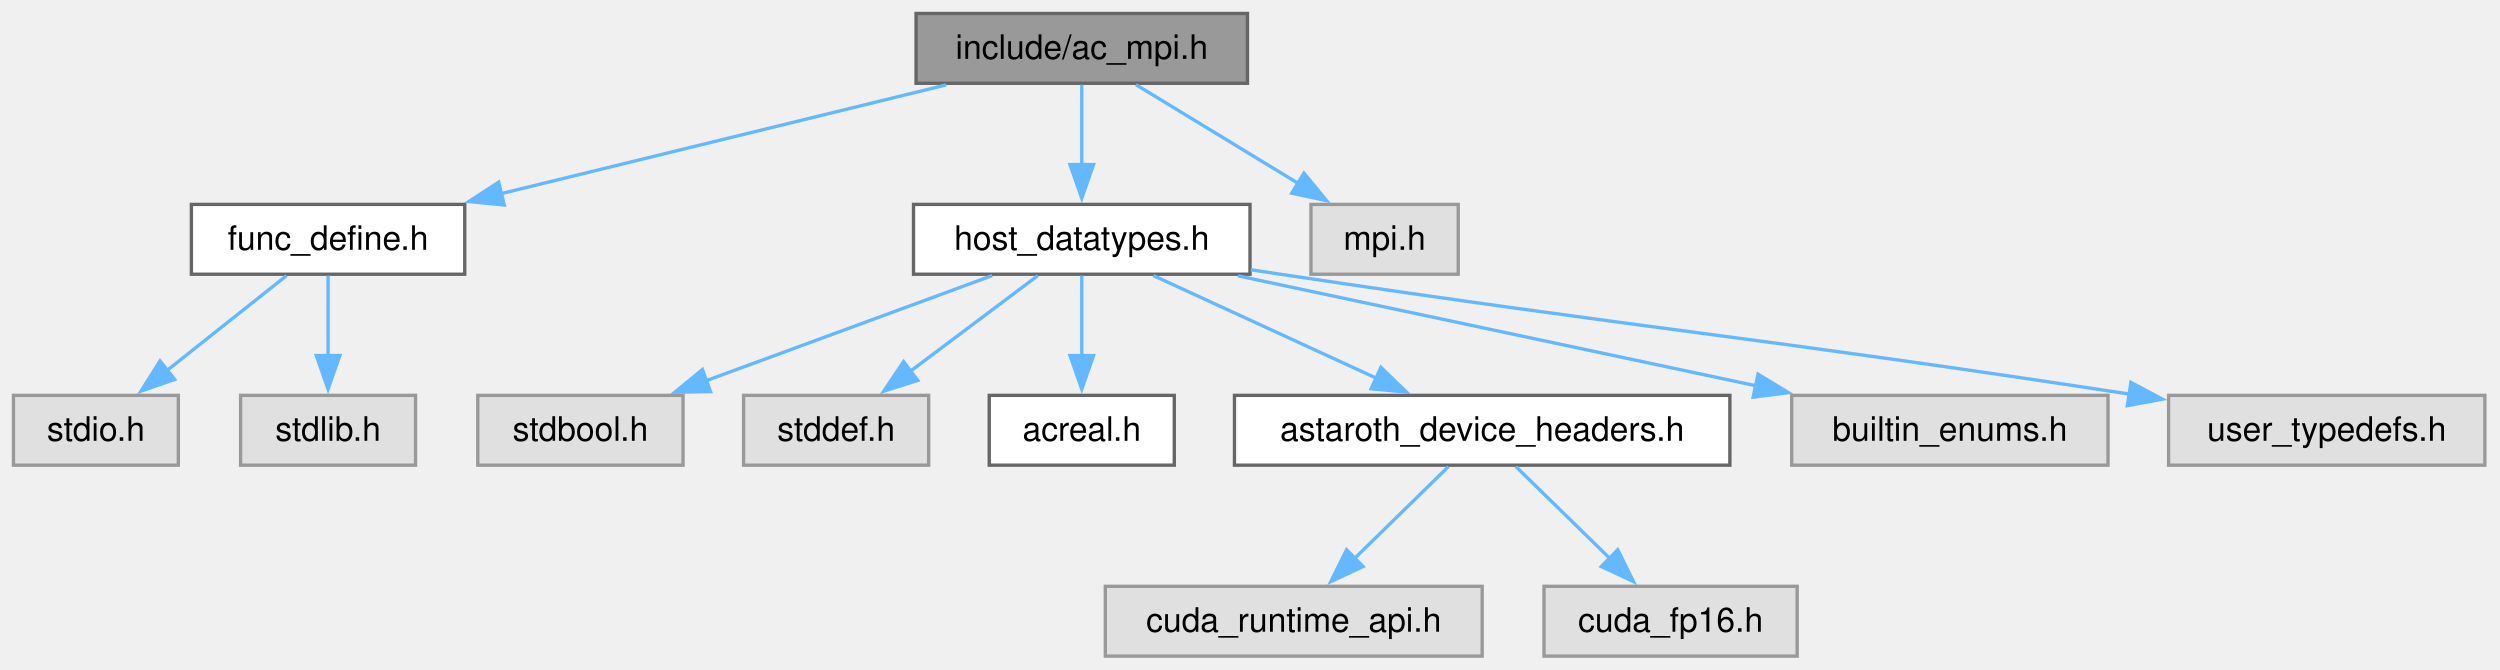
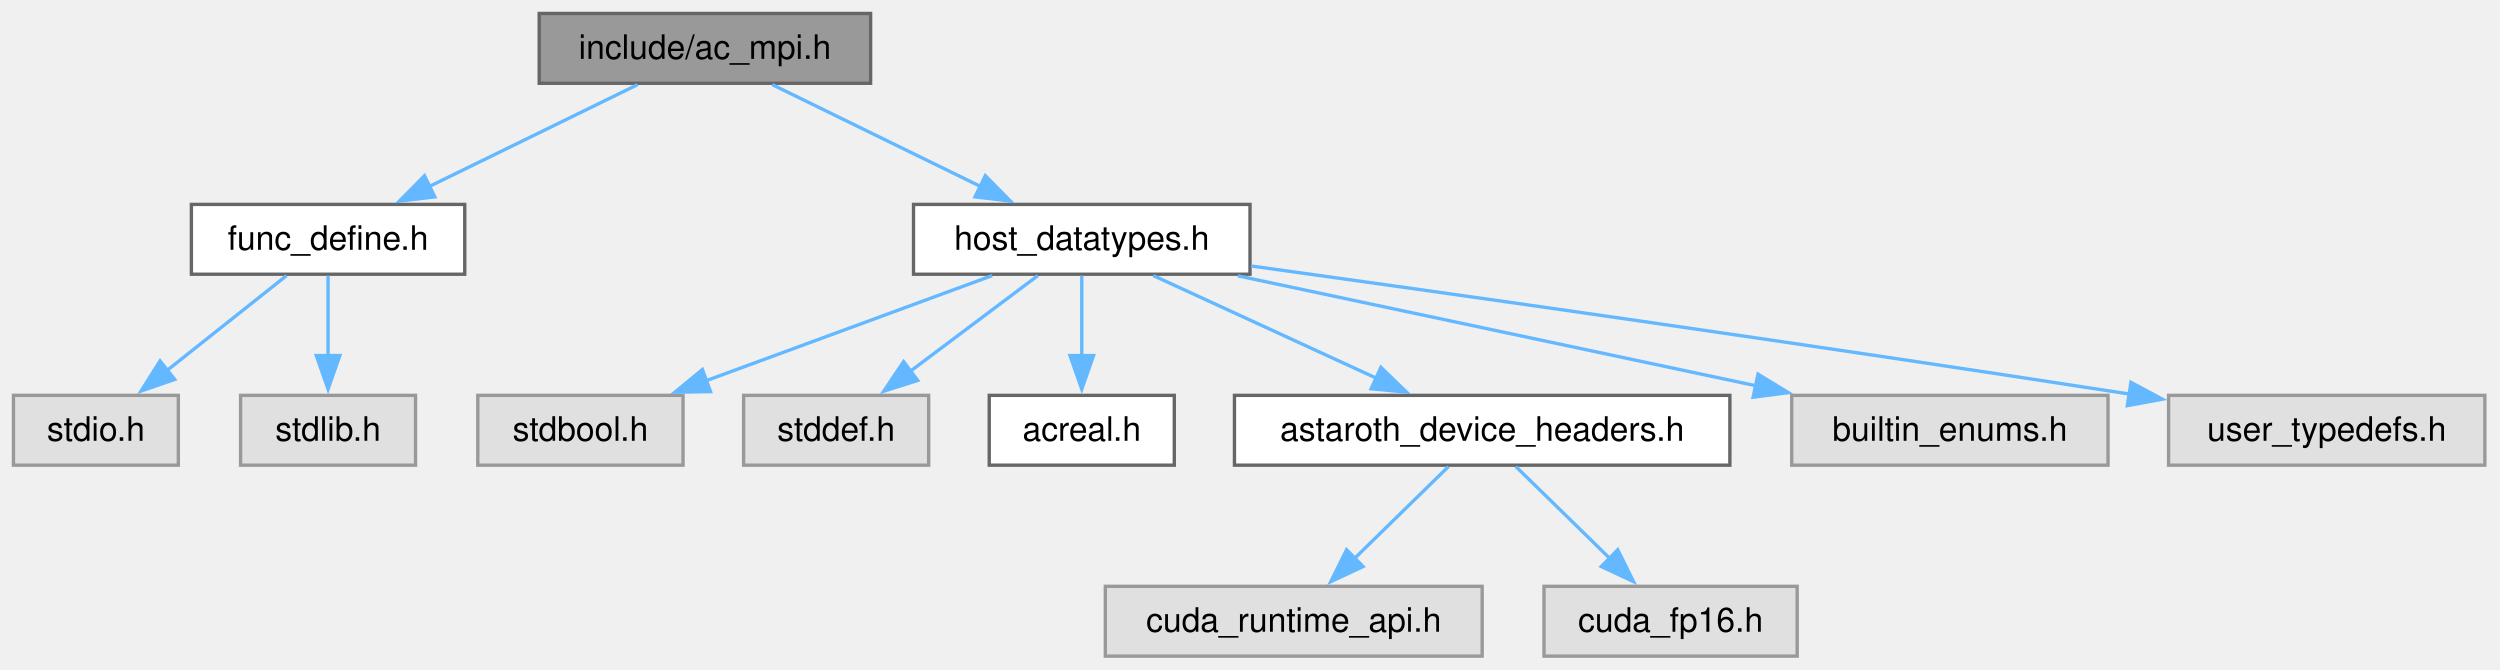
<svg xmlns="http://www.w3.org/2000/svg" xmlns:xlink="http://www.w3.org/1999/xlink" width="743pt" height="199pt" viewBox="0.00 0.00 743.00 199.00">
  <g id="graph0" class="graph" transform="scale(1 1) rotate(0) translate(4 195)">
    <g id="Node000001" class="node">
      <g id="a_Node000001">
        <a xlink:title=" ">
-           <polygon fill="#999999" stroke="#666666" points="366.75,-191 268.25,-191 268.25,-170.25 366.75,-170.25 366.75,-191" />
-           <text xml:space="preserve" text-anchor="middle" x="317.5" y="-177.5" font-family="Helvetica,sans-Serif" font-size="10.00">include/ac_mpi.h</text>
+           <polygon fill="#999999" stroke="#666666" points="254.75,-191 156.25,-191 156.25,-170.25 254.75,-170.25 254.75,-191" />
+           <text xml:space="preserve" text-anchor="middle" x="205.5" y="-177.5" font-family="Helvetica,sans-Serif" font-size="10.00">include/ac_mpi.h</text>
        </a>
      </g>
    </g>
    <g id="Node000002" class="node">
      <g id="a_Node000002">
        <a xlink:href="func__define_8h.html" target="_top" xlink:title=" ">
          <polygon fill="white" stroke="#666666" points="134.12,-134.25 52.88,-134.25 52.88,-113.5 134.12,-113.5 134.12,-134.25" />
          <text xml:space="preserve" text-anchor="middle" x="93.5" y="-120.75" font-family="Helvetica,sans-Serif" font-size="10.00">func_define.h</text>
        </a>
      </g>
    </g>
    <g id="edge1_Node000001_Node000002" class="edge">
      <g id="a_edge1_Node000001_Node000002">
        <a xlink:title=" ">
-           <path fill="none" stroke="#63b8ff" d="M277.19,-169.77C240.2,-160.73 185.2,-147.29 145.03,-137.47" />
-           <polygon fill="#63b8ff" stroke="#63b8ff" points="145.87,-134.07 135.33,-135.1 144.21,-140.87 145.87,-134.07" />
+           <path fill="none" stroke="#63b8ff" d="M185.48,-169.84C168.28,-161.43 143.22,-149.18 123.6,-139.59" />
+           <polygon fill="#63b8ff" stroke="#63b8ff" points="125.23,-136.49 114.71,-135.24 122.16,-142.78 125.23,-136.49" />
        </a>
      </g>
    </g>
    <g id="Node000005" class="node">
      <g id="a_Node000005">
        <a xlink:href="host__datatypes_8h.html" target="_top" xlink:title=" ">
          <polygon fill="white" stroke="#666666" points="367.5,-134.25 267.5,-134.25 267.5,-113.5 367.5,-113.5 367.5,-134.25" />
          <text xml:space="preserve" text-anchor="middle" x="317.5" y="-120.75" font-family="Helvetica,sans-Serif" font-size="10.00">host_datatypes.h</text>
        </a>
      </g>
    </g>
    <g id="edge4_Node000001_Node000005" class="edge">
      <g id="a_edge4_Node000001_Node000005">
        <a xlink:title=" ">
-           <path fill="none" stroke="#63b8ff" d="M317.5,-169.84C317.5,-163.22 317.5,-154.22 317.5,-146.02" />
-           <polygon fill="#63b8ff" stroke="#63b8ff" points="321,-146.09 317.5,-136.09 314,-146.09 321,-146.09" />
-         </a>
-       </g>
-     </g>
-     <g id="Node000014" class="node">
-       <g id="a_Node000014">
-         <a xlink:title=" ">
-           <polygon fill="#e0e0e0" stroke="#999999" points="429.38,-134.25 385.62,-134.25 385.62,-113.5 429.38,-113.5 429.38,-134.25" />
-           <text xml:space="preserve" text-anchor="middle" x="407.5" y="-120.75" font-family="Helvetica,sans-Serif" font-size="10.00">mpi.h</text>
-         </a>
-       </g>
-     </g>
-     <g id="edge13_Node000001_Node000014" class="edge">
-       <g id="a_edge13_Node000001_Node000014">
-         <a xlink:title=" ">
-           <path fill="none" stroke="#63b8ff" d="M333.59,-169.84C347.03,-161.66 366.43,-149.86 381.99,-140.4" />
-           <polygon fill="#63b8ff" stroke="#63b8ff" points="383.53,-143.55 390.26,-135.37 379.89,-137.57 383.53,-143.55" />
+           <path fill="none" stroke="#63b8ff" d="M225.52,-169.84C242.72,-161.43 267.78,-149.18 287.4,-139.59" />
+           <polygon fill="#63b8ff" stroke="#63b8ff" points="288.84,-142.78 296.29,-135.24 285.77,-136.49 288.84,-142.78" />
        </a>
      </g>
    </g>
    <g id="Node000003" class="node">
      <g id="a_Node000003">
        <a xlink:title=" ">
          <polygon fill="#e0e0e0" stroke="#999999" points="49,-77.5 0,-77.5 0,-56.75 49,-56.75 49,-77.5" />
          <text xml:space="preserve" text-anchor="middle" x="24.5" y="-64" font-family="Helvetica,sans-Serif" font-size="10.00">stdio.h</text>
        </a>
      </g>
    </g>
    <g id="edge2_Node000002_Node000003" class="edge">
      <g id="a_edge2_Node000002_Node000003">
        <a xlink:title=" ">
          <path fill="none" stroke="#63b8ff" d="M81.16,-113.09C71.25,-105.22 57.11,-94 45.44,-84.74" />
          <polygon fill="#63b8ff" stroke="#63b8ff" points="47.92,-82.24 37.91,-78.77 43.57,-87.73 47.92,-82.24" />
        </a>
      </g>
    </g>
    <g id="Node000004" class="node">
      <g id="a_Node000004">
        <a xlink:title=" ">
          <polygon fill="#e0e0e0" stroke="#999999" points="119.5,-77.5 67.5,-77.5 67.5,-56.75 119.5,-56.75 119.5,-77.5" />
          <text xml:space="preserve" text-anchor="middle" x="93.5" y="-64" font-family="Helvetica,sans-Serif" font-size="10.00">stdlib.h</text>
        </a>
      </g>
    </g>
    <g id="edge3_Node000002_Node000004" class="edge">
      <g id="a_edge3_Node000002_Node000004">
        <a xlink:title=" ">
          <path fill="none" stroke="#63b8ff" d="M93.5,-113.09C93.5,-106.47 93.5,-97.47 93.5,-89.27" />
          <polygon fill="#63b8ff" stroke="#63b8ff" points="97,-89.34 93.5,-79.34 90,-89.34 97,-89.34" />
        </a>
      </g>
    </g>
    <g id="Node000006" class="node">
      <g id="a_Node000006">
        <a xlink:title=" ">
          <polygon fill="#e0e0e0" stroke="#999999" points="199,-77.5 138,-77.5 138,-56.75 199,-56.75 199,-77.5" />
          <text xml:space="preserve" text-anchor="middle" x="168.5" y="-64" font-family="Helvetica,sans-Serif" font-size="10.00">stdbool.h</text>
        </a>
      </g>
    </g>
    <g id="edge5_Node000005_Node000006" class="edge">
      <g id="a_edge5_Node000005_Node000006">
        <a xlink:title=" ">
          <path fill="none" stroke="#63b8ff" d="M290.86,-113.09C267.2,-104.39 232.38,-91.6 205.93,-81.88" />
          <polygon fill="#63b8ff" stroke="#63b8ff" points="207.17,-78.61 196.58,-78.44 204.76,-85.18 207.17,-78.61" />
        </a>
      </g>
    </g>
    <g id="Node000007" class="node">
      <g id="a_Node000007">
        <a xlink:title=" ">
          <polygon fill="#e0e0e0" stroke="#999999" points="272,-77.5 217,-77.5 217,-56.75 272,-56.75 272,-77.5" />
          <text xml:space="preserve" text-anchor="middle" x="244.5" y="-64" font-family="Helvetica,sans-Serif" font-size="10.00">stddef.h</text>
        </a>
      </g>
    </g>
    <g id="edge6_Node000005_Node000007" class="edge">
      <g id="a_edge6_Node000005_Node000007">
        <a xlink:title=" ">
          <path fill="none" stroke="#63b8ff" d="M304.45,-113.09C293.86,-105.15 278.71,-93.78 266.28,-84.46" />
          <polygon fill="#63b8ff" stroke="#63b8ff" points="268.75,-81.94 258.65,-78.74 264.55,-87.54 268.75,-81.94" />
        </a>
      </g>
    </g>
    <g id="Node000008" class="node">
      <g id="a_Node000008">
        <a xlink:href="acreal_8h.html" target="_top" xlink:title=" ">
          <polygon fill="white" stroke="#666666" points="345,-77.5 290,-77.5 290,-56.75 345,-56.75 345,-77.5" />
          <text xml:space="preserve" text-anchor="middle" x="317.5" y="-64" font-family="Helvetica,sans-Serif" font-size="10.00">acreal.h</text>
        </a>
      </g>
    </g>
    <g id="edge7_Node000005_Node000008" class="edge">
      <g id="a_edge7_Node000005_Node000008">
        <a xlink:title=" ">
          <path fill="none" stroke="#63b8ff" d="M317.5,-113.09C317.5,-106.47 317.5,-97.47 317.5,-89.27" />
          <polygon fill="#63b8ff" stroke="#63b8ff" points="321,-89.34 317.5,-79.34 314,-89.34 321,-89.34" />
        </a>
      </g>
    </g>
    <g id="Node000009" class="node">
      <g id="a_Node000009">
        <a xlink:href="astaroth__device__headers_8h.html" target="_top" xlink:title=" ">
          <polygon fill="white" stroke="#666666" points="510.12,-77.5 362.88,-77.5 362.88,-56.75 510.12,-56.75 510.12,-77.5" />
          <text xml:space="preserve" text-anchor="middle" x="436.5" y="-64" font-family="Helvetica,sans-Serif" font-size="10.00">astaroth_device_headers.h</text>
        </a>
      </g>
    </g>
    <g id="edge8_Node000005_Node000009" class="edge">
      <g id="a_edge8_Node000005_Node000009">
        <a xlink:title=" ">
          <path fill="none" stroke="#63b8ff" d="M338.77,-113.09C357.22,-104.6 384.16,-92.2 405.09,-82.58" />
          <polygon fill="#63b8ff" stroke="#63b8ff" points="406.41,-85.82 414.03,-78.46 403.49,-79.46 406.41,-85.82" />
        </a>
      </g>
    </g>
    <g id="Node000012" class="node">
      <g id="a_Node000012">
        <a xlink:title=" ">
          <polygon fill="#e0e0e0" stroke="#999999" points="622.5,-77.5 528.5,-77.5 528.5,-56.75 622.5,-56.75 622.5,-77.5" />
          <text xml:space="preserve" text-anchor="middle" x="575.5" y="-64" font-family="Helvetica,sans-Serif" font-size="10.00">builtin_enums.h</text>
        </a>
      </g>
    </g>
    <g id="edge11_Node000005_Node000012" class="edge">
      <g id="a_edge11_Node000005_Node000012">
        <a xlink:title=" ">
          <path fill="none" stroke="#63b8ff" d="M363.92,-113.02C407.08,-103.87 471.51,-90.19 517.92,-80.34" />
          <polygon fill="#63b8ff" stroke="#63b8ff" points="518.48,-83.8 527.53,-78.3 517.03,-76.96 518.48,-83.8" />
        </a>
      </g>
    </g>
    <g id="Node000013" class="node">
      <g id="a_Node000013">
        <a xlink:title=" ">
          <polygon fill="#e0e0e0" stroke="#999999" points="734.5,-77.5 640.5,-77.5 640.5,-56.75 734.5,-56.75 734.5,-77.5" />
          <text xml:space="preserve" text-anchor="middle" x="687.5" y="-64" font-family="Helvetica,sans-Serif" font-size="10.00">user_typedefs.h</text>
        </a>
      </g>
    </g>
    <g id="edge12_Node000005_Node000013" class="edge">
      <g id="a_edge12_Node000005_Node000013">
        <a xlink:title=" ">
-           <path fill="none" stroke="#63b8ff" d="M367.7,-114.84C370.68,-114.38 373.63,-113.93 376.5,-113.5 486.15,-97.05 516.51,-95.06 629.01,-77.85" />
-           <polygon fill="#63b8ff" stroke="#63b8ff" points="629.31,-81.35 638.66,-76.37 628.25,-74.43 629.31,-81.35" />
+           <path fill="none" stroke="#63b8ff" d="M367.86,-115.95C427.61,-107.66 530.57,-93.12 628.82,-77.89" />
+           <polygon fill="#63b8ff" stroke="#63b8ff" points="629.32,-81.36 638.66,-76.36 628.24,-74.44 629.32,-81.36" />
        </a>
      </g>
    </g>
    <g id="Node000010" class="node">
      <g id="a_Node000010">
        <a xlink:title=" ">
          <polygon fill="#e0e0e0" stroke="#999999" points="436.5,-20.75 324.5,-20.75 324.5,0 436.5,0 436.5,-20.75" />
          <text xml:space="preserve" text-anchor="middle" x="380.5" y="-7.25" font-family="Helvetica,sans-Serif" font-size="10.00">cuda_runtime_api.h</text>
        </a>
      </g>
    </g>
    <g id="edge9_Node000009_Node000010" class="edge">
      <g id="a_edge9_Node000009_Node000010">
        <a xlink:title=" ">
          <path fill="none" stroke="#63b8ff" d="M426.49,-56.34C418.76,-48.78 407.87,-38.14 398.63,-29.1" />
          <polygon fill="#63b8ff" stroke="#63b8ff" points="401.1,-26.62 391.51,-22.14 396.21,-31.63 401.1,-26.62" />
        </a>
      </g>
    </g>
    <g id="Node000011" class="node">
      <g id="a_Node000011">
        <a xlink:title=" ">
          <polygon fill="#e0e0e0" stroke="#999999" points="530.12,-20.75 454.88,-20.75 454.88,0 530.12,0 530.12,-20.75" />
          <text xml:space="preserve" text-anchor="middle" x="492.5" y="-7.25" font-family="Helvetica,sans-Serif" font-size="10.00">cuda_fp16.h</text>
        </a>
      </g>
    </g>
    <g id="edge10_Node000009_Node000011" class="edge">
      <g id="a_edge10_Node000009_Node000011">
        <a xlink:title=" ">
          <path fill="none" stroke="#63b8ff" d="M446.51,-56.34C454.24,-48.78 465.13,-38.14 474.37,-29.1" />
          <polygon fill="#63b8ff" stroke="#63b8ff" points="476.79,-31.63 481.49,-22.14 471.9,-26.62 476.79,-31.63" />
        </a>
      </g>
    </g>
  </g>
</svg>
